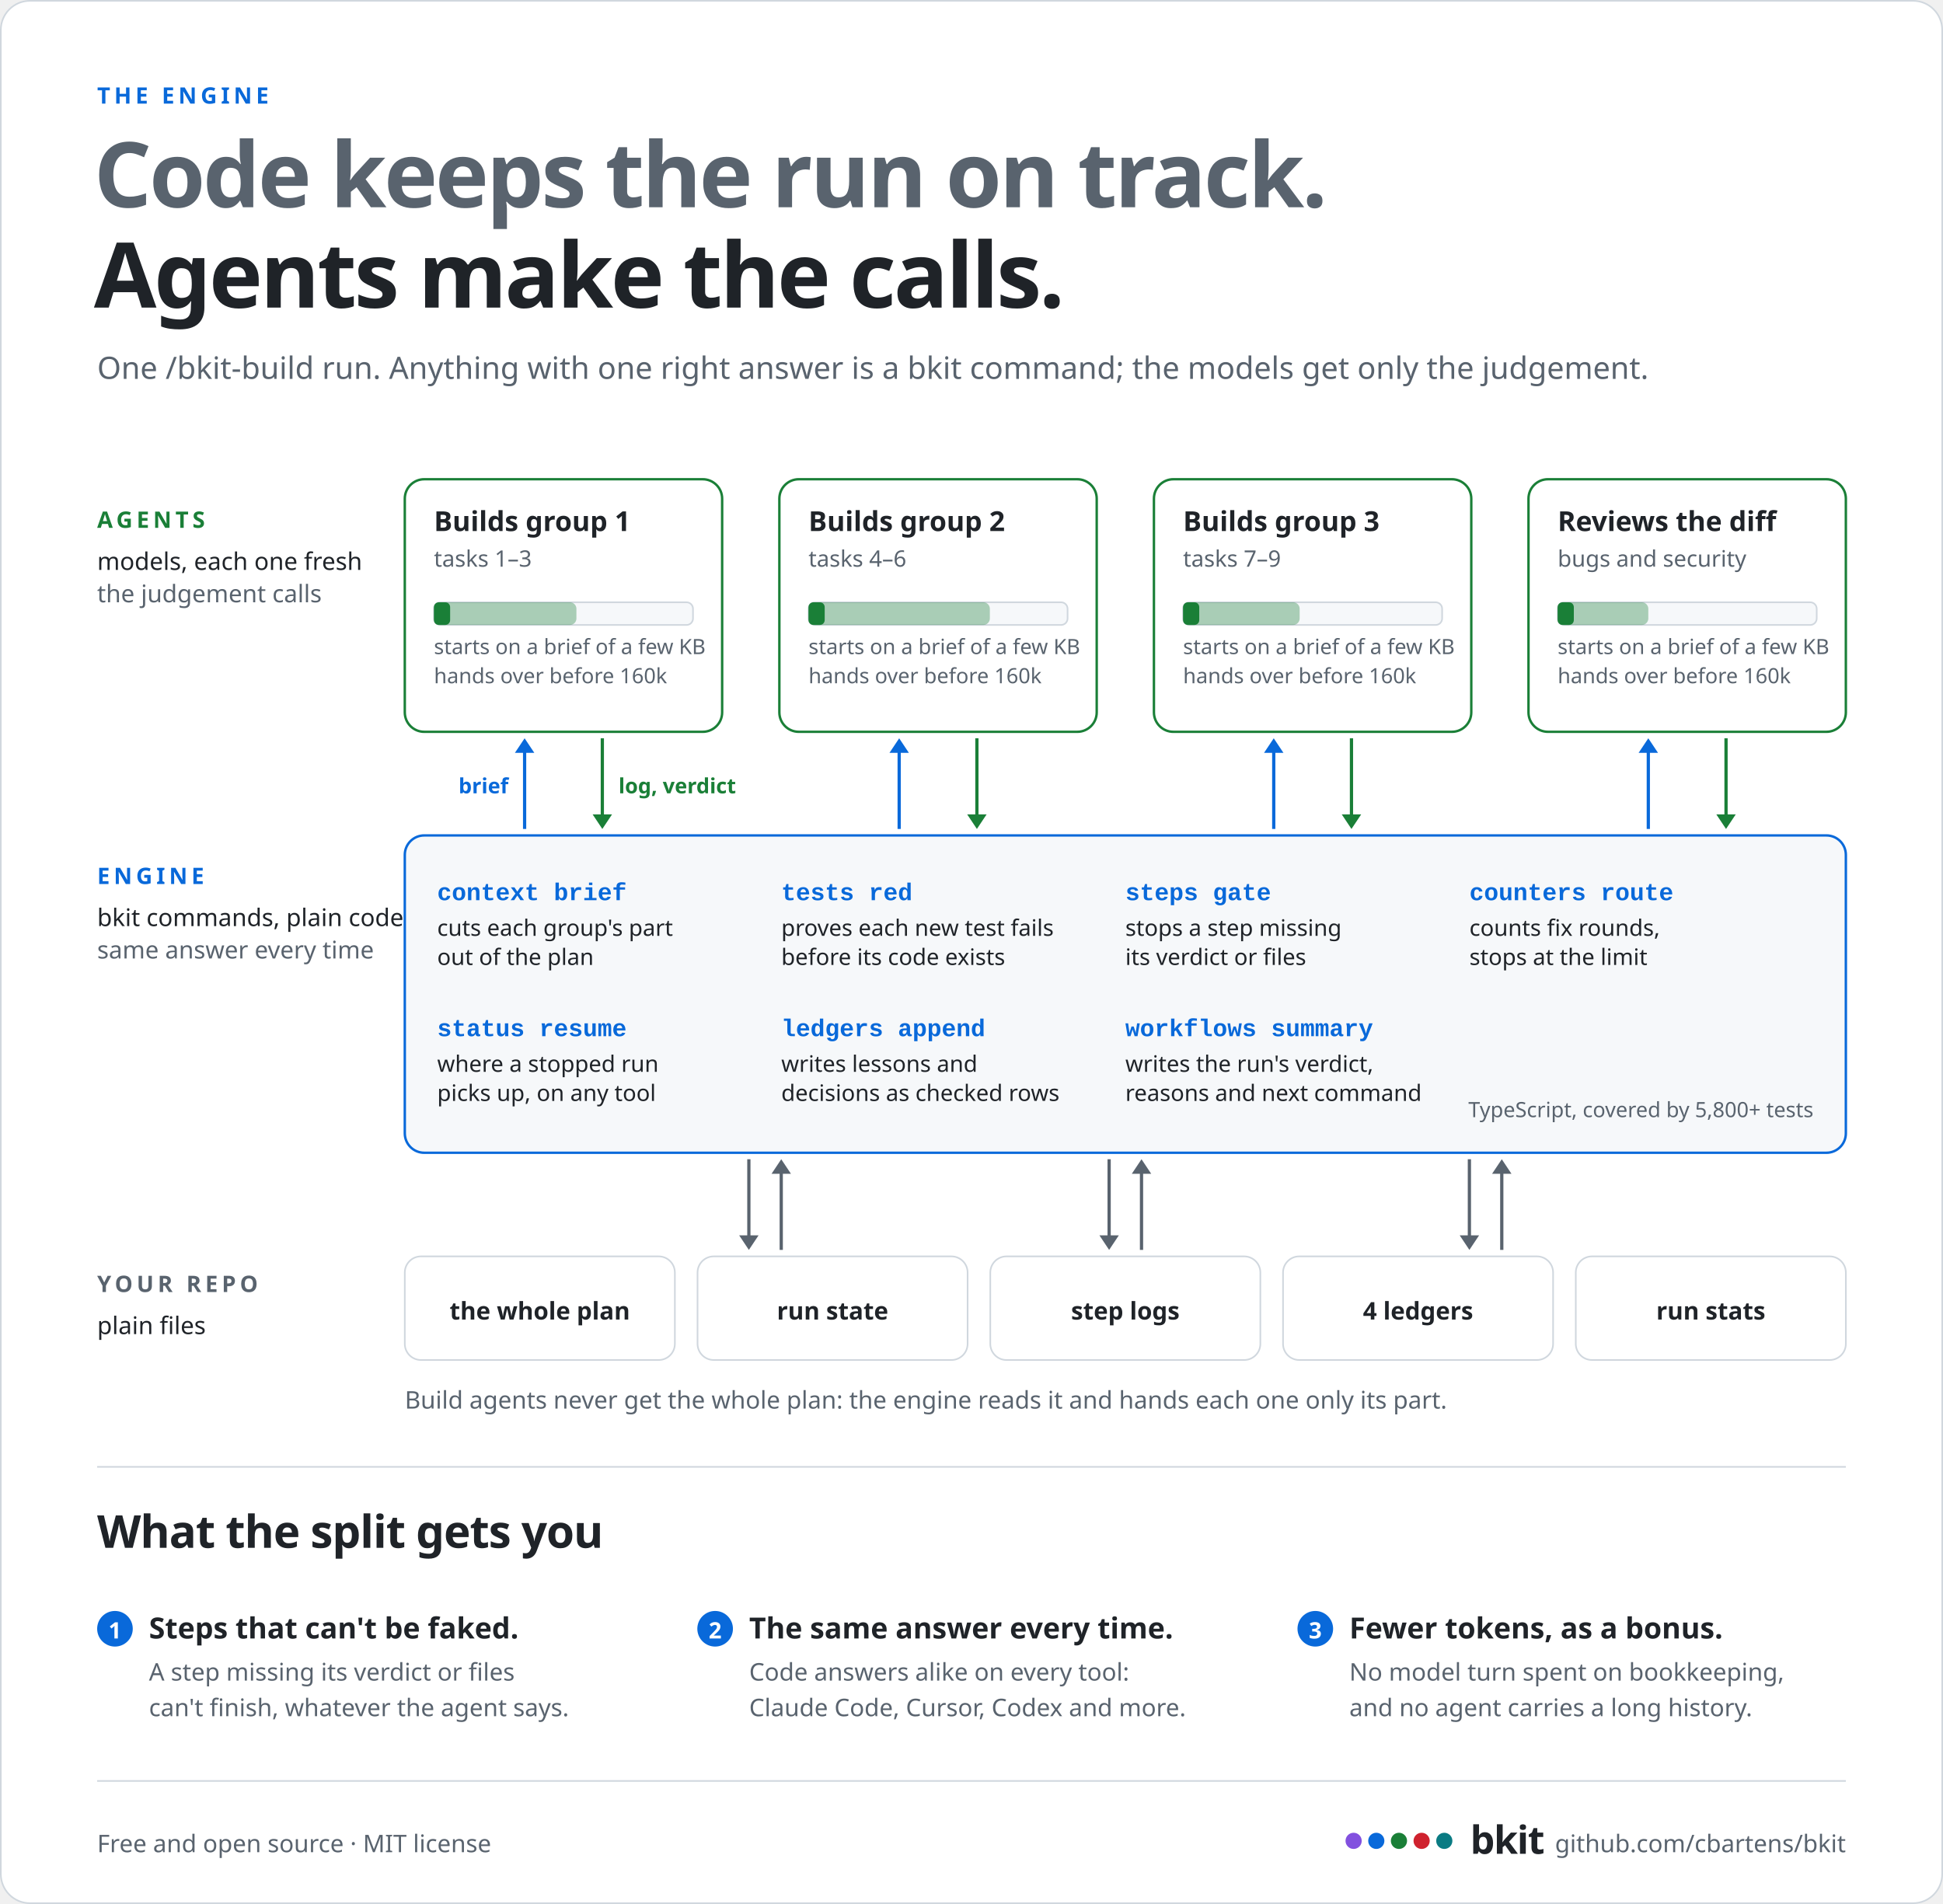
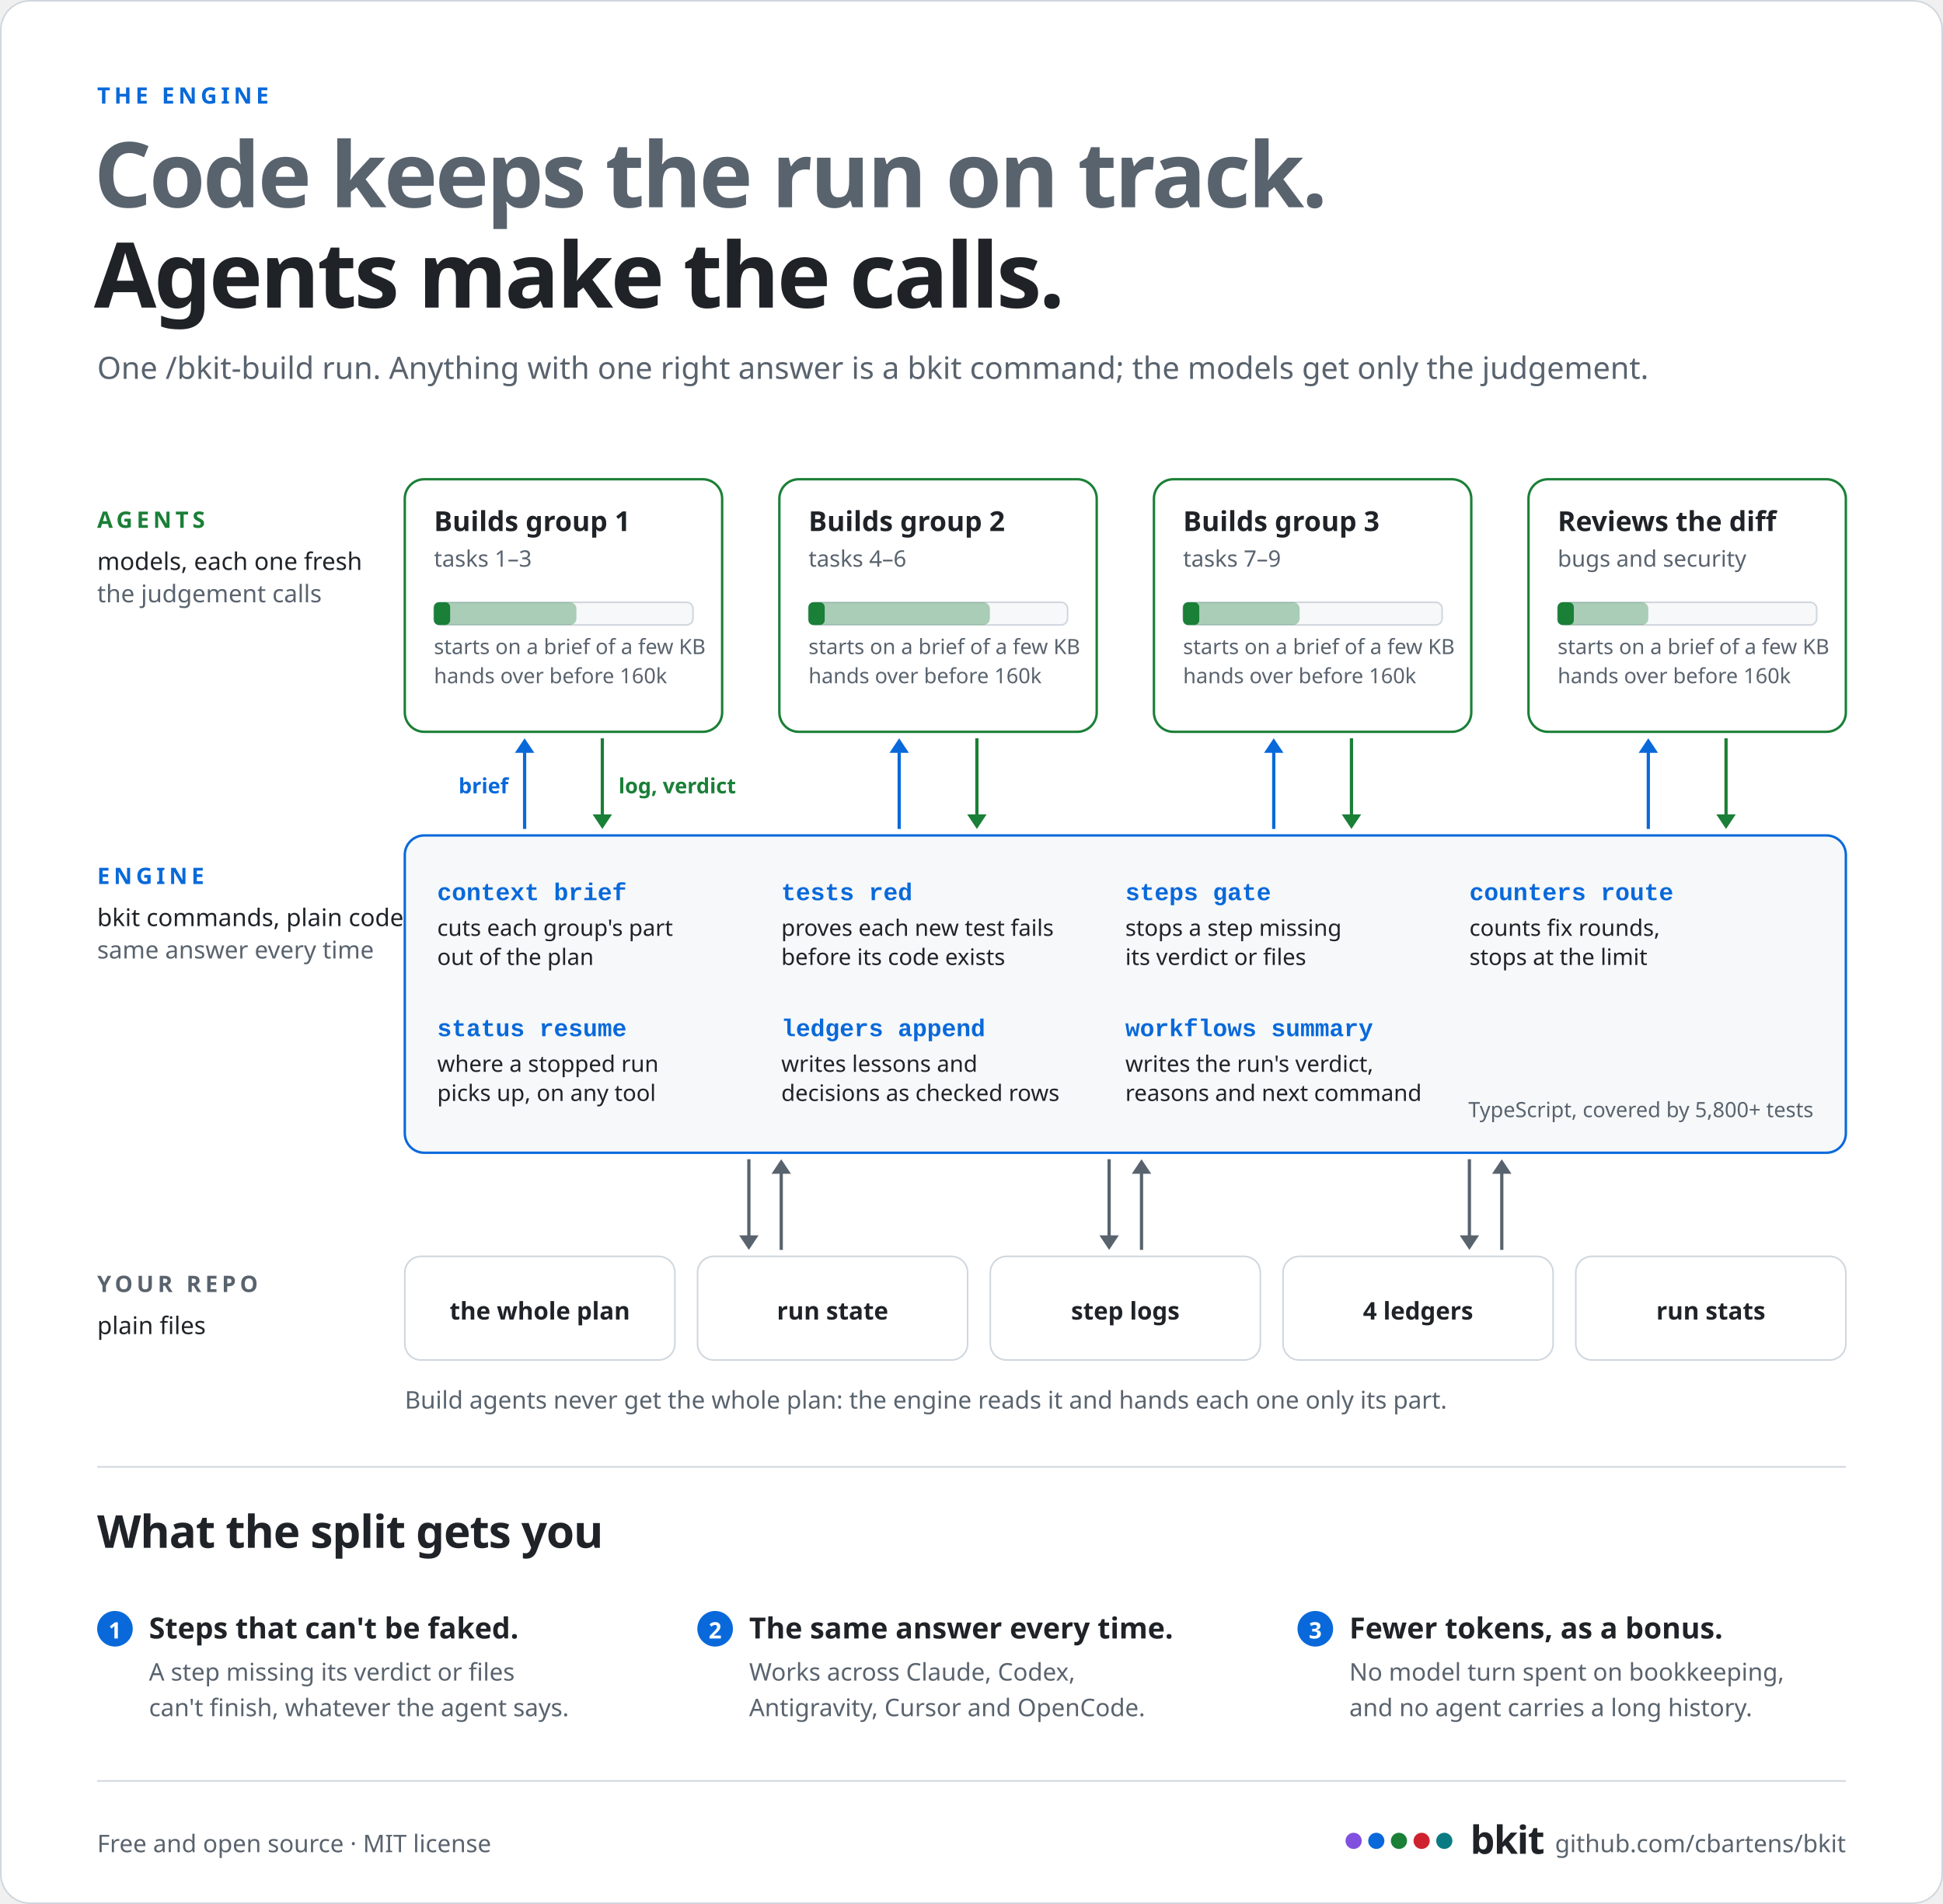
<svg xmlns="http://www.w3.org/2000/svg" width="1200" height="1176" viewBox="0 0 1200 1176" role="img" aria-label="Code keeps the run on track; agents make the calls. One /bkit-build run in three rows. Agents: models, each one fresh, making the judgement calls. Three each build one group of tasks and one reviews the diff for bugs and security; each starts on a brief of a few KB and hands over before 160 thousand tokens, takes its brief from the engine and hands back a log and a verdict. Engine: bkit commands, plain code with the same answer every time, covered by 5,800+ tests. context brief: cuts each group's part out of the plan; tests red: proves each new test fails before its code exists; steps gate: stops a step missing its verdict or files; counters route: counts fix rounds, stops at the limit; status resume: where a stopped run picks up, on any tool; ledgers append: writes lessons and decisions as checked rows; workflows summary: writes the run's verdict, reasons and next command. Your repo: the plain files the engine reads and writes: the whole plan, run state, step logs, 4 ledgers and run stats. Build agents never get the whole plan: the engine reads it and hands each one only its part. What the split gets you: steps that can't be faked, because a step missing its verdict or files can't finish, whatever the agent says; the same answer every time, on every tool; and, as a bonus, fewer tokens, because no model turn is spent on bookkeeping and no agent carries a long history.">
  <rect x="0.5" y="0.5" width="1199" height="1175" rx="18" fill="#ffffff" stroke="#d0d7de" />
  <text x="60" y="64" font-family="-apple-system, BlinkMacSystemFont, 'Segoe UI', 'Noto Sans', Helvetica, Arial, sans-serif" font-size="14" font-weight="700" fill="#0969da" text-anchor="start" letter-spacing="2.4">THE ENGINE</text>
  <text x="58" y="128" font-family="-apple-system, BlinkMacSystemFont, 'Segoe UI', 'Noto Sans', Helvetica, Arial, sans-serif" font-size="56" font-weight="800" fill="#59636e" text-anchor="start" letter-spacing="-1.5">Code keeps the run on track.</text>
  <text x="58" y="190" font-family="-apple-system, BlinkMacSystemFont, 'Segoe UI', 'Noto Sans', Helvetica, Arial, sans-serif" font-size="56" font-weight="800" fill="#1f2328" text-anchor="start" letter-spacing="-1.5">Agents make the calls.</text>
  <text x="60" y="234" font-family="-apple-system, BlinkMacSystemFont, 'Segoe UI', 'Noto Sans', Helvetica, Arial, sans-serif" font-size="19" font-weight="400" fill="#59636e" text-anchor="start">One /bkit-build run. Anything with one right answer is a bkit command; the models get only the judgement.</text>
  <text x="60" y="326" font-family="-apple-system, BlinkMacSystemFont, 'Segoe UI', 'Noto Sans', Helvetica, Arial, sans-serif" font-size="14" font-weight="700" fill="#1a7f37" text-anchor="start" letter-spacing="2.4">AGENTS</text>
  <text x="60" y="352" font-family="-apple-system, BlinkMacSystemFont, 'Segoe UI', 'Noto Sans', Helvetica, Arial, sans-serif" font-size="15" font-weight="400" fill="#1f2328" text-anchor="start">models, each one fresh</text>
  <text x="60" y="372" font-family="-apple-system, BlinkMacSystemFont, 'Segoe UI', 'Noto Sans', Helvetica, Arial, sans-serif" font-size="15" font-weight="400" fill="#59636e" text-anchor="start">the judgement calls</text>
  <rect x="250" y="296" width="196" height="156" rx="12" fill="#ffffff" stroke="#1a7f37" stroke-width="1.5" />
  <text x="268" y="328" font-family="-apple-system, BlinkMacSystemFont, 'Segoe UI', 'Noto Sans', Helvetica, Arial, sans-serif" font-size="17" font-weight="700" fill="#1f2328" text-anchor="start">Builds group 1</text>
  <text x="268" y="350" font-family="-apple-system, BlinkMacSystemFont, 'Segoe UI', 'Noto Sans', Helvetica, Arial, sans-serif" font-size="14" font-weight="400" fill="#59636e" text-anchor="start">tasks 1–3</text>
  <rect x="268" y="372" width="160" height="14" rx="4" fill="#f6f8fa" stroke="#d0d7de" />
  <rect x="268" y="372" width="88.0" height="14" rx="4" fill="#1a7f37" fill-opacity="0.35" />
  <rect x="268" y="372" width="10" height="14" rx="3" fill="#1a7f37" />
  <text x="268" y="404" font-family="-apple-system, BlinkMacSystemFont, 'Segoe UI', 'Noto Sans', Helvetica, Arial, sans-serif" font-size="13" font-weight="400" fill="#59636e" text-anchor="start">starts on a brief of a few KB</text>
  <text x="268" y="422" font-family="-apple-system, BlinkMacSystemFont, 'Segoe UI', 'Noto Sans', Helvetica, Arial, sans-serif" font-size="13" font-weight="400" fill="#59636e" text-anchor="start">hands over before 160k</text>
  <rect x="481.333" y="296" width="196" height="156" rx="12" fill="#ffffff" stroke="#1a7f37" stroke-width="1.5" />
  <text x="499.333" y="328" font-family="-apple-system, BlinkMacSystemFont, 'Segoe UI', 'Noto Sans', Helvetica, Arial, sans-serif" font-size="17" font-weight="700" fill="#1f2328" text-anchor="start">Builds group 2</text>
  <text x="499.333" y="350" font-family="-apple-system, BlinkMacSystemFont, 'Segoe UI', 'Noto Sans', Helvetica, Arial, sans-serif" font-size="14" font-weight="400" fill="#59636e" text-anchor="start">tasks 4–6</text>
  <rect x="499.333" y="372" width="160" height="14" rx="4" fill="#f6f8fa" stroke="#d0d7de" />
  <rect x="499.333" y="372" width="112.0" height="14" rx="4" fill="#1a7f37" fill-opacity="0.35" />
  <rect x="499.333" y="372" width="10" height="14" rx="3" fill="#1a7f37" />
  <text x="499.333" y="404" font-family="-apple-system, BlinkMacSystemFont, 'Segoe UI', 'Noto Sans', Helvetica, Arial, sans-serif" font-size="13" font-weight="400" fill="#59636e" text-anchor="start">starts on a brief of a few KB</text>
  <text x="499.333" y="422" font-family="-apple-system, BlinkMacSystemFont, 'Segoe UI', 'Noto Sans', Helvetica, Arial, sans-serif" font-size="13" font-weight="400" fill="#59636e" text-anchor="start">hands over before 160k</text>
  <rect x="712.667" y="296" width="196" height="156" rx="12" fill="#ffffff" stroke="#1a7f37" stroke-width="1.5" />
  <text x="730.667" y="328" font-family="-apple-system, BlinkMacSystemFont, 'Segoe UI', 'Noto Sans', Helvetica, Arial, sans-serif" font-size="17" font-weight="700" fill="#1f2328" text-anchor="start">Builds group 3</text>
  <text x="730.667" y="350" font-family="-apple-system, BlinkMacSystemFont, 'Segoe UI', 'Noto Sans', Helvetica, Arial, sans-serif" font-size="14" font-weight="400" fill="#59636e" text-anchor="start">tasks 7–9</text>
  <rect x="730.667" y="372" width="160" height="14" rx="4" fill="#f6f8fa" stroke="#d0d7de" />
  <rect x="730.667" y="372" width="72.0" height="14" rx="4" fill="#1a7f37" fill-opacity="0.35" />
  <rect x="730.667" y="372" width="10" height="14" rx="3" fill="#1a7f37" />
  <text x="730.667" y="404" font-family="-apple-system, BlinkMacSystemFont, 'Segoe UI', 'Noto Sans', Helvetica, Arial, sans-serif" font-size="13" font-weight="400" fill="#59636e" text-anchor="start">starts on a brief of a few KB</text>
  <text x="730.667" y="422" font-family="-apple-system, BlinkMacSystemFont, 'Segoe UI', 'Noto Sans', Helvetica, Arial, sans-serif" font-size="13" font-weight="400" fill="#59636e" text-anchor="start">hands over before 160k</text>
  <rect x="944" y="296" width="196" height="156" rx="12" fill="#ffffff" stroke="#1a7f37" stroke-width="1.5" />
  <text x="962" y="328" font-family="-apple-system, BlinkMacSystemFont, 'Segoe UI', 'Noto Sans', Helvetica, Arial, sans-serif" font-size="17" font-weight="700" fill="#1f2328" text-anchor="start">Reviews the diff</text>
  <text x="962" y="350" font-family="-apple-system, BlinkMacSystemFont, 'Segoe UI', 'Noto Sans', Helvetica, Arial, sans-serif" font-size="14" font-weight="400" fill="#59636e" text-anchor="start">bugs and security</text>
  <rect x="962" y="372" width="160" height="14" rx="4" fill="#f6f8fa" stroke="#d0d7de" />
  <rect x="962" y="372" width="56.0" height="14" rx="4" fill="#1a7f37" fill-opacity="0.35" />
  <rect x="962" y="372" width="10" height="14" rx="3" fill="#1a7f37" />
  <text x="962" y="404" font-family="-apple-system, BlinkMacSystemFont, 'Segoe UI', 'Noto Sans', Helvetica, Arial, sans-serif" font-size="13" font-weight="400" fill="#59636e" text-anchor="start">starts on a brief of a few KB</text>
  <text x="962" y="422" font-family="-apple-system, BlinkMacSystemFont, 'Segoe UI', 'Noto Sans', Helvetica, Arial, sans-serif" font-size="13" font-weight="400" fill="#59636e" text-anchor="start">hands over before 160k</text>
  <line x1="324" y1="512" x2="324" y2="463" stroke="#0969da" stroke-width="2" />
  <path d="M318 465 L324 456 L330 465 Z" fill="#0969da" />
  <line x1="372" y1="456" x2="372" y2="505" stroke="#1a7f37" stroke-width="2" />
  <path d="M366 503 L372 512 L378 503 Z" fill="#1a7f37" />
  <line x1="555.333" y1="512" x2="555.333" y2="463" stroke="#0969da" stroke-width="2" />
  <path d="M549.333 465 L555.333 456 L561.333 465 Z" fill="#0969da" />
  <line x1="603.333" y1="456" x2="603.333" y2="505" stroke="#1a7f37" stroke-width="2" />
  <path d="M597.333 503 L603.333 512 L609.333 503 Z" fill="#1a7f37" />
  <line x1="786.667" y1="512" x2="786.667" y2="463" stroke="#0969da" stroke-width="2" />
  <path d="M780.667 465 L786.667 456 L792.667 465 Z" fill="#0969da" />
  <line x1="834.667" y1="456" x2="834.667" y2="505" stroke="#1a7f37" stroke-width="2" />
  <path d="M828.667 503 L834.667 512 L840.667 503 Z" fill="#1a7f37" />
  <line x1="1018" y1="512" x2="1018" y2="463" stroke="#0969da" stroke-width="2" />
  <path d="M1012 465 L1018 456 L1024 465 Z" fill="#0969da" />
  <line x1="1066" y1="456" x2="1066" y2="505" stroke="#1a7f37" stroke-width="2" />
  <path d="M1060 503 L1066 512 L1072 503 Z" fill="#1a7f37" />
  <text x="314" y="490" font-family="-apple-system, BlinkMacSystemFont, 'Segoe UI', 'Noto Sans', Helvetica, Arial, sans-serif" font-size="13" font-weight="700" fill="#0969da" text-anchor="end">brief</text>
  <text x="382" y="490" font-family="-apple-system, BlinkMacSystemFont, 'Segoe UI', 'Noto Sans', Helvetica, Arial, sans-serif" font-size="13" font-weight="700" fill="#1a7f37" text-anchor="start">log, verdict</text>
  <text x="60" y="546" font-family="-apple-system, BlinkMacSystemFont, 'Segoe UI', 'Noto Sans', Helvetica, Arial, sans-serif" font-size="14" font-weight="700" fill="#0969da" text-anchor="start" letter-spacing="2.4">ENGINE</text>
  <text x="60" y="572" font-family="-apple-system, BlinkMacSystemFont, 'Segoe UI', 'Noto Sans', Helvetica, Arial, sans-serif" font-size="15" font-weight="400" fill="#1f2328" text-anchor="start">bkit commands, plain code</text>
  <text x="60" y="592" font-family="-apple-system, BlinkMacSystemFont, 'Segoe UI', 'Noto Sans', Helvetica, Arial, sans-serif" font-size="15" font-weight="400" fill="#59636e" text-anchor="start">same answer every time</text>
  <rect x="250" y="516" width="890" height="196" rx="12" fill="#f6f8fa" stroke="#0969da" stroke-width="1.5" />
  <text x="270" y="556" font-family="ui-monospace, SFMono-Regular, 'SF Mono', Menlo, Consolas, 'Liberation Mono', monospace" font-size="15" font-weight="700" fill="#0969da" text-anchor="start">context brief</text>
  <text x="270" y="578" font-family="-apple-system, BlinkMacSystemFont, 'Segoe UI', 'Noto Sans', Helvetica, Arial, sans-serif" font-size="14" font-weight="400" fill="#1f2328" text-anchor="start">cuts each group's part</text>
  <text x="270" y="596" font-family="-apple-system, BlinkMacSystemFont, 'Segoe UI', 'Noto Sans', Helvetica, Arial, sans-serif" font-size="14" font-weight="400" fill="#1f2328" text-anchor="start">out of the plan</text>
  <text x="482.5" y="556" font-family="ui-monospace, SFMono-Regular, 'SF Mono', Menlo, Consolas, 'Liberation Mono', monospace" font-size="15" font-weight="700" fill="#0969da" text-anchor="start">tests red</text>
  <text x="482.5" y="578" font-family="-apple-system, BlinkMacSystemFont, 'Segoe UI', 'Noto Sans', Helvetica, Arial, sans-serif" font-size="14" font-weight="400" fill="#1f2328" text-anchor="start">proves each new test fails</text>
  <text x="482.5" y="596" font-family="-apple-system, BlinkMacSystemFont, 'Segoe UI', 'Noto Sans', Helvetica, Arial, sans-serif" font-size="14" font-weight="400" fill="#1f2328" text-anchor="start">before its code exists</text>
  <text x="695" y="556" font-family="ui-monospace, SFMono-Regular, 'SF Mono', Menlo, Consolas, 'Liberation Mono', monospace" font-size="15" font-weight="700" fill="#0969da" text-anchor="start">steps gate</text>
  <text x="695" y="578" font-family="-apple-system, BlinkMacSystemFont, 'Segoe UI', 'Noto Sans', Helvetica, Arial, sans-serif" font-size="14" font-weight="400" fill="#1f2328" text-anchor="start">stops a step missing</text>
  <text x="695" y="596" font-family="-apple-system, BlinkMacSystemFont, 'Segoe UI', 'Noto Sans', Helvetica, Arial, sans-serif" font-size="14" font-weight="400" fill="#1f2328" text-anchor="start">its verdict or files</text>
  <text x="907.5" y="556" font-family="ui-monospace, SFMono-Regular, 'SF Mono', Menlo, Consolas, 'Liberation Mono', monospace" font-size="15" font-weight="700" fill="#0969da" text-anchor="start">counters route</text>
  <text x="907.5" y="578" font-family="-apple-system, BlinkMacSystemFont, 'Segoe UI', 'Noto Sans', Helvetica, Arial, sans-serif" font-size="14" font-weight="400" fill="#1f2328" text-anchor="start">counts fix rounds,</text>
  <text x="907.5" y="596" font-family="-apple-system, BlinkMacSystemFont, 'Segoe UI', 'Noto Sans', Helvetica, Arial, sans-serif" font-size="14" font-weight="400" fill="#1f2328" text-anchor="start">stops at the limit</text>
  <text x="270" y="640" font-family="ui-monospace, SFMono-Regular, 'SF Mono', Menlo, Consolas, 'Liberation Mono', monospace" font-size="15" font-weight="700" fill="#0969da" text-anchor="start">status resume</text>
  <text x="270" y="662" font-family="-apple-system, BlinkMacSystemFont, 'Segoe UI', 'Noto Sans', Helvetica, Arial, sans-serif" font-size="14" font-weight="400" fill="#1f2328" text-anchor="start">where a stopped run</text>
  <text x="270" y="680" font-family="-apple-system, BlinkMacSystemFont, 'Segoe UI', 'Noto Sans', Helvetica, Arial, sans-serif" font-size="14" font-weight="400" fill="#1f2328" text-anchor="start">picks up, on any tool</text>
  <text x="482.5" y="640" font-family="ui-monospace, SFMono-Regular, 'SF Mono', Menlo, Consolas, 'Liberation Mono', monospace" font-size="15" font-weight="700" fill="#0969da" text-anchor="start">ledgers append</text>
  <text x="482.5" y="662" font-family="-apple-system, BlinkMacSystemFont, 'Segoe UI', 'Noto Sans', Helvetica, Arial, sans-serif" font-size="14" font-weight="400" fill="#1f2328" text-anchor="start">writes lessons and</text>
  <text x="482.5" y="680" font-family="-apple-system, BlinkMacSystemFont, 'Segoe UI', 'Noto Sans', Helvetica, Arial, sans-serif" font-size="14" font-weight="400" fill="#1f2328" text-anchor="start">decisions as checked rows</text>
  <text x="695" y="640" font-family="ui-monospace, SFMono-Regular, 'SF Mono', Menlo, Consolas, 'Liberation Mono', monospace" font-size="15" font-weight="700" fill="#0969da" text-anchor="start">workflows summary</text>
  <text x="695" y="662" font-family="-apple-system, BlinkMacSystemFont, 'Segoe UI', 'Noto Sans', Helvetica, Arial, sans-serif" font-size="14" font-weight="400" fill="#1f2328" text-anchor="start">writes the run's verdict,</text>
  <text x="695" y="680" font-family="-apple-system, BlinkMacSystemFont, 'Segoe UI', 'Noto Sans', Helvetica, Arial, sans-serif" font-size="14" font-weight="400" fill="#1f2328" text-anchor="start">reasons and next command</text>
  <text x="1120" y="690" font-family="-apple-system, BlinkMacSystemFont, 'Segoe UI', 'Noto Sans', Helvetica, Arial, sans-serif" font-size="13" font-weight="400" fill="#59636e" text-anchor="end">TypeScript, covered by 5,800+ tests</text>
  <line x1="462.5" y1="716" x2="462.5" y2="765" stroke="#59636e" stroke-width="2" />
  <path d="M456.5 763 L462.5 772 L468.5 763 Z" fill="#59636e" />
  <line x1="482.5" y1="772" x2="482.5" y2="723" stroke="#59636e" stroke-width="2" />
  <path d="M476.5 725 L482.5 716 L488.5 725 Z" fill="#59636e" />
  <line x1="685" y1="716" x2="685" y2="765" stroke="#59636e" stroke-width="2" />
  <path d="M679 763 L685 772 L691 763 Z" fill="#59636e" />
  <line x1="705" y1="772" x2="705" y2="723" stroke="#59636e" stroke-width="2" />
  <path d="M699 725 L705 716 L711 725 Z" fill="#59636e" />
  <line x1="907.5" y1="716" x2="907.5" y2="765" stroke="#59636e" stroke-width="2" />
  <path d="M901.5 763 L907.5 772 L913.5 763 Z" fill="#59636e" />
  <line x1="927.5" y1="772" x2="927.5" y2="723" stroke="#59636e" stroke-width="2" />
  <path d="M921.5 725 L927.5 716 L933.5 725 Z" fill="#59636e" />
  <text x="60" y="798" font-family="-apple-system, BlinkMacSystemFont, 'Segoe UI', 'Noto Sans', Helvetica, Arial, sans-serif" font-size="14" font-weight="700" fill="#59636e" text-anchor="start" letter-spacing="2.4">YOUR REPO</text>
  <text x="60" y="824" font-family="-apple-system, BlinkMacSystemFont, 'Segoe UI', 'Noto Sans', Helvetica, Arial, sans-serif" font-size="15" font-weight="400" fill="#1f2328" text-anchor="start">plain files</text>
  <rect x="250" y="776" width="166.8" height="64" rx="10" fill="#ffffff" stroke="#d0d7de" />
  <text x="333.4" y="815" font-family="-apple-system, BlinkMacSystemFont, 'Segoe UI', 'Noto Sans', Helvetica, Arial, sans-serif" font-size="15" font-weight="600" fill="#1f2328" text-anchor="middle">the whole plan</text>
  <rect x="430.8" y="776" width="166.8" height="64" rx="10" fill="#ffffff" stroke="#d0d7de" />
  <text x="514.2" y="815" font-family="-apple-system, BlinkMacSystemFont, 'Segoe UI', 'Noto Sans', Helvetica, Arial, sans-serif" font-size="15" font-weight="600" fill="#1f2328" text-anchor="middle">run state</text>
  <rect x="611.6" y="776" width="166.8" height="64" rx="10" fill="#ffffff" stroke="#d0d7de" />
  <text x="695" y="815" font-family="-apple-system, BlinkMacSystemFont, 'Segoe UI', 'Noto Sans', Helvetica, Arial, sans-serif" font-size="15" font-weight="600" fill="#1f2328" text-anchor="middle">step logs</text>
  <rect x="792.4" y="776" width="166.8" height="64" rx="10" fill="#ffffff" stroke="#d0d7de" />
  <text x="875.8" y="815" font-family="-apple-system, BlinkMacSystemFont, 'Segoe UI', 'Noto Sans', Helvetica, Arial, sans-serif" font-size="15" font-weight="600" fill="#1f2328" text-anchor="middle">4 ledgers</text>
  <rect x="973.2" y="776" width="166.8" height="64" rx="10" fill="#ffffff" stroke="#d0d7de" />
  <text x="1056.6" y="815" font-family="-apple-system, BlinkMacSystemFont, 'Segoe UI', 'Noto Sans', Helvetica, Arial, sans-serif" font-size="15" font-weight="600" fill="#1f2328" text-anchor="middle">run stats</text>
  <text x="250" y="870" font-family="-apple-system, BlinkMacSystemFont, 'Segoe UI', 'Noto Sans', Helvetica, Arial, sans-serif" font-size="15" font-weight="400" fill="#59636e" text-anchor="start">Build agents never get the whole plan: the engine reads it and hands each one only its part.</text>
  <line x1="60" y1="906" x2="1140" y2="906" stroke="#d0d7de" />
  <text x="60" y="956" font-family="-apple-system, BlinkMacSystemFont, 'Segoe UI', 'Noto Sans', Helvetica, Arial, sans-serif" font-size="28" font-weight="800" fill="#1f2328" text-anchor="start" letter-spacing="-0.5">What the split gets you</text>
  <circle cx="71" cy="1006" r="11" fill="#0969da" />
  <text x="71" y="1012" font-family="-apple-system, BlinkMacSystemFont, 'Segoe UI', 'Noto Sans', Helvetica, Arial, sans-serif" font-size="14" font-weight="800" fill="#ffffff" text-anchor="middle">1</text>
  <text x="92" y="1012" font-family="-apple-system, BlinkMacSystemFont, 'Segoe UI', 'Noto Sans', Helvetica, Arial, sans-serif" font-size="18" font-weight="700" fill="#1f2328" text-anchor="start">Steps that can't be faked.</text>
  <text x="92" y="1038" font-family="-apple-system, BlinkMacSystemFont, 'Segoe UI', 'Noto Sans', Helvetica, Arial, sans-serif" font-size="15" font-weight="400" fill="#59636e" text-anchor="start">A step missing its verdict or files</text>
  <text x="92" y="1060" font-family="-apple-system, BlinkMacSystemFont, 'Segoe UI', 'Noto Sans', Helvetica, Arial, sans-serif" font-size="15" font-weight="400" fill="#59636e" text-anchor="start">can't finish, whatever the agent says.</text>
  <circle cx="441.667" cy="1006" r="11" fill="#0969da" />
  <text x="441.667" y="1012" font-family="-apple-system, BlinkMacSystemFont, 'Segoe UI', 'Noto Sans', Helvetica, Arial, sans-serif" font-size="14" font-weight="800" fill="#ffffff" text-anchor="middle">2</text>
  <text x="462.667" y="1012" font-family="-apple-system, BlinkMacSystemFont, 'Segoe UI', 'Noto Sans', Helvetica, Arial, sans-serif" font-size="18" font-weight="700" fill="#1f2328" text-anchor="start">The same answer every time.</text>
-   <text x="462.667" y="1038" font-family="-apple-system, BlinkMacSystemFont, 'Segoe UI', 'Noto Sans', Helvetica, Arial, sans-serif" font-size="15" font-weight="400" fill="#59636e" text-anchor="start">Code answers alike on every tool:</text>
-   <text x="462.667" y="1060" font-family="-apple-system, BlinkMacSystemFont, 'Segoe UI', 'Noto Sans', Helvetica, Arial, sans-serif" font-size="15" font-weight="400" fill="#59636e" text-anchor="start">Claude Code, Cursor, Codex and more.</text>
+   <text x="462.667" y="1038" font-family="-apple-system, BlinkMacSystemFont, 'Segoe UI', 'Noto Sans', Helvetica, Arial, sans-serif" font-size="15" font-weight="400" fill="#59636e" text-anchor="start">Works across Claude, Codex,</text>
+   <text x="462.667" y="1060" font-family="-apple-system, BlinkMacSystemFont, 'Segoe UI', 'Noto Sans', Helvetica, Arial, sans-serif" font-size="15" font-weight="400" fill="#59636e" text-anchor="start">Antigravity, Cursor and OpenCode.</text>
  <circle cx="812.333" cy="1006" r="11" fill="#0969da" />
  <text x="812.333" y="1012" font-family="-apple-system, BlinkMacSystemFont, 'Segoe UI', 'Noto Sans', Helvetica, Arial, sans-serif" font-size="14" font-weight="800" fill="#ffffff" text-anchor="middle">3</text>
  <text x="833.333" y="1012" font-family="-apple-system, BlinkMacSystemFont, 'Segoe UI', 'Noto Sans', Helvetica, Arial, sans-serif" font-size="18" font-weight="700" fill="#1f2328" text-anchor="start">Fewer tokens, as a bonus.</text>
  <text x="833.333" y="1038" font-family="-apple-system, BlinkMacSystemFont, 'Segoe UI', 'Noto Sans', Helvetica, Arial, sans-serif" font-size="15" font-weight="400" fill="#59636e" text-anchor="start">No model turn spent on bookkeeping,</text>
  <text x="833.333" y="1060" font-family="-apple-system, BlinkMacSystemFont, 'Segoe UI', 'Noto Sans', Helvetica, Arial, sans-serif" font-size="15" font-weight="400" fill="#59636e" text-anchor="start">and no agent carries a long history.</text>
  <line x1="60" y1="1100" x2="1140" y2="1100" stroke="#d0d7de" />
  <circle cx="836" cy="1137" r="5" fill="#8250df" />
  <circle cx="850" cy="1137" r="5" fill="#0969da" />
  <circle cx="864" cy="1137" r="5" fill="#1a7f37" />
  <circle cx="878" cy="1137" r="5" fill="#cf222e" />
  <circle cx="892" cy="1137" r="5" fill="#0a7b83" />
  <text x="60" y="1144" font-family="-apple-system, BlinkMacSystemFont, 'Segoe UI', 'Noto Sans', Helvetica, Arial, sans-serif" font-size="15" font-weight="400" fill="#59636e" text-anchor="start">Free and open source  ·  MIT license</text>
  <text x="908" y="1145" font-family="-apple-system, BlinkMacSystemFont, 'Segoe UI', 'Noto Sans', Helvetica, Arial, sans-serif" font-size="24" font-weight="800" fill="#1f2328" text-anchor="start" letter-spacing="-0.6">bkit</text>
  <text x="1140" y="1144" font-family="-apple-system, BlinkMacSystemFont, 'Segoe UI', 'Noto Sans', Helvetica, Arial, sans-serif" font-size="15" font-weight="400" fill="#59636e" text-anchor="end">github.com/cbartens/bkit</text>
</svg>
